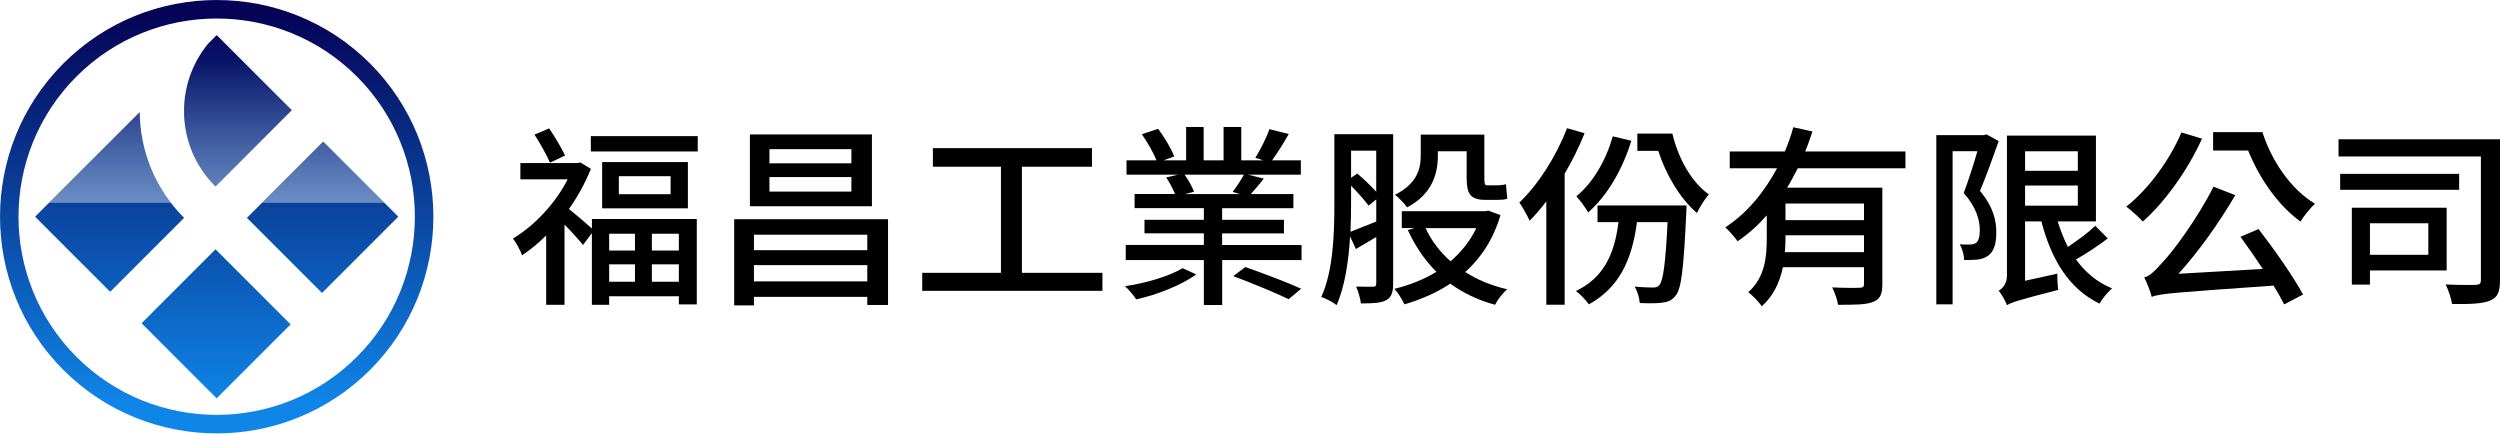
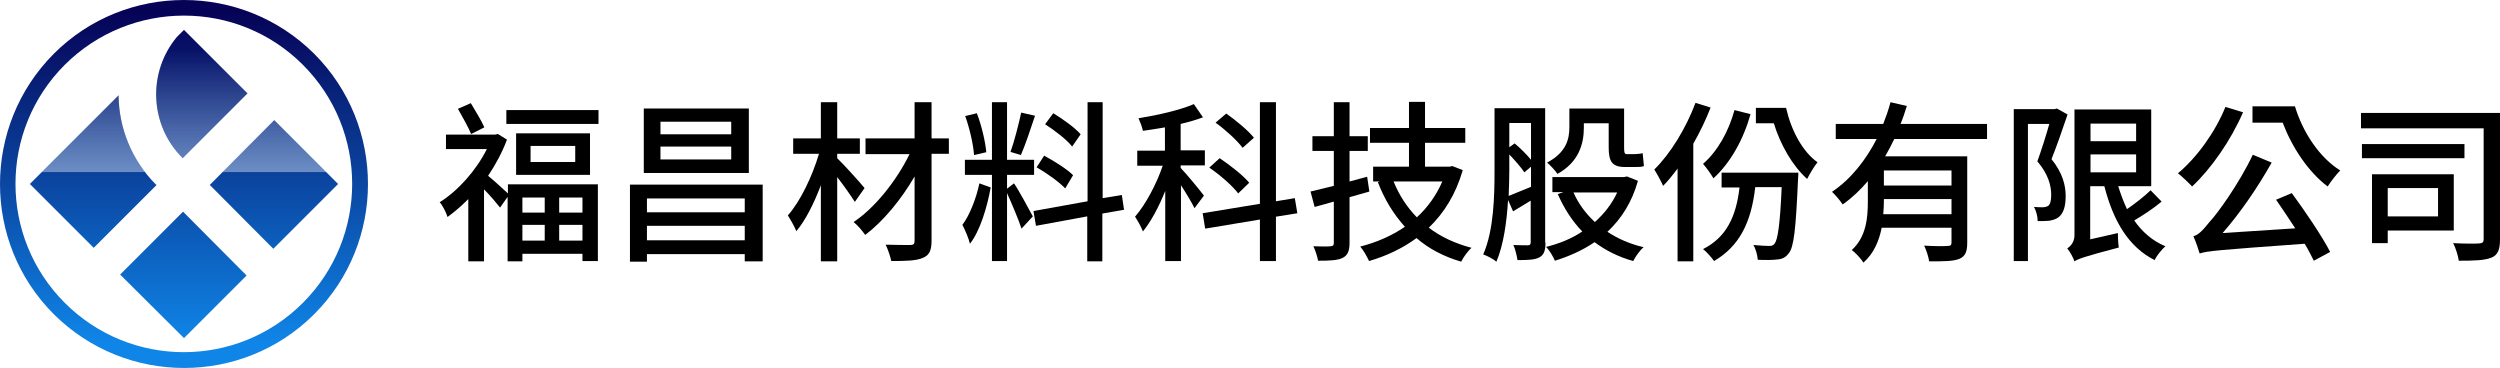
- <svg xmlns="http://www.w3.org/2000/svg" xmlns:xlink="http://www.w3.org/1999/xlink" id="_圖層_2" viewBox="0 0 674.89 116.99">
-   <defs>
-     <style>.cls-1{fill:url(#_未命名漸層_5);}.cls-2{fill:url(#_未命名漸層_5-2);}.cls-3{fill:url(#_未命名漸層_5-5);}.cls-4{fill:url(#_未命名漸層_5-3);}.cls-5{fill:url(#_未命名漸層_5-4);}.cls-6{fill:url(#_未命名漸層_43);}.cls-7{fill:url(#_未命名漸層_43-2);}.cls-8{fill:url(#_未命名漸層_43-3);}</style>
-     <linearGradient id="_未命名漸層_5" x1="58.5" y1="3.99" x2="58.5" y2="108.63" gradientUnits="userSpaceOnUse">
-       <stop offset="0" stop-color="#060357" />
-       <stop offset="1" stop-color="#0f85e7" />
-     </linearGradient>
-     <linearGradient id="_未命名漸層_5-2" x1="64.22" y1="3.99" x2="64.22" y2="108.63" xlink:href="#_未命名漸層_5" />
-     <linearGradient id="_未命名漸層_5-3" x1="87.09" y1="3.99" x2="87.09" y2="108.63" gradientTransform="translate(66.99 -44.4) rotate(45)" xlink:href="#_未命名漸層_5" />
-     <linearGradient id="_未命名漸層_5-4" x1="29.58" y1="3.99" x2="29.58" y2="108.63" xlink:href="#_未命名漸層_5" />
-     <linearGradient id="_未命名漸層_5-5" x1="58.34" y1="3.99" x2="58.34" y2="108.63" gradientTransform="translate(78.89 -15.65) rotate(45)" xlink:href="#_未命名漸層_5" />
-     <linearGradient id="_未命名漸層_43" x1="64.22" y1="64.6" x2="64.22" y2="15.97" gradientUnits="userSpaceOnUse">
-       <stop offset="0" stop-color="#fff" stop-opacity=".5" />
-       <stop offset="1" stop-color="#fff" stop-opacity="0" />
-     </linearGradient>
-     <linearGradient id="_未命名漸層_43-2" x1="87.25" y1="64.6" x2="87.25" y2="15.97" xlink:href="#_未命名漸層_43" />
-     <linearGradient id="_未命名漸層_43-3" x1="29.68" y1="64.6" x2="29.68" y2="15.97" xlink:href="#_未命名漸層_43" />
-   </defs>
-   <g id="_圖層_1-2">
-     <g>
+ <svg xmlns="http://www.w3.org/2000/svg" version="1.1" id="_圖層_2" x="0px" y="0px" viewBox="0 0 794.9 117" style="enable-background:new 0 0 794.9 117;" xml:space="preserve">
+   <style type="text/css">
+ 	.st0{fill:url(#SVGID_1_);}
+ 	.st1{fill:url(#SVGID_00000049911468713381022810000001808225101861162114_);}
+ 	.st2{fill:url(#SVGID_00000051348818804480677470000004261540851669025673_);}
+ 	.st3{fill:url(#SVGID_00000005975578528944935210000014267928494070404538_);}
+ 	.st4{fill:url(#SVGID_00000036235440906507261340000010611491040765746593_);}
+ 	.st5{fill:url(#SVGID_00000053506793412082285350000006534843734383663233_);}
+ 	.st6{fill:url(#SVGID_00000093879332414942609990000012399603937161959100_);}
+ 	.st7{fill:url(#SVGID_00000167383190004986094560000001783943993451590582_);}
+ </style>
+   <g>
+     <g id="_圖層_1-2">
      <g>
-         <path class="cls-1" d="m99.88,99.88c-22.82,22.82-59.95,22.82-82.76,0-22.82-22.82-22.82-59.95,0-82.76,22.82-22.82,59.95-22.82,82.76,0,22.82,22.82,22.82,59.95,0,82.76ZM20.65,20.65C-.22,41.52-.22,75.47,20.65,96.34c20.87,20.87,54.82,20.87,75.69,0s20.87-54.82,0-75.69C75.47-.22,41.52-.22,20.65,20.65Z" />
        <g>
-           <path class="cls-2" d="m58.05,50.2l.13.13,20.59-20.59-20.27-20.27-2.3,2.3c-9.27,11.23-8.65,27.93,1.85,38.44Z" />
-           <rect class="cls-4" x="72.53" y="44.32" width="29.12" height="28.67" transform="translate(-15.97 78.76) rotate(-45)" />
-           <path class="cls-5" d="m49.58,58.68c-7.84-7.84-11.79-18.12-11.87-28.42l-28.24,28.24,20.27,20.27,19.96-19.96-.13-.13Z" />
-           <rect class="cls-3" x="44.22" y="73.07" width="28.23" height="28.67" transform="translate(-44.72 66.86) rotate(-45)" />
-         </g>
-         <g>
-           <path class="cls-6" d="m58.18,50.33l20.59-20.59-20.27-20.27-2.3,2.3c-9.27,11.23-8.65,27.93,1.85,38.44l.13.13Z" />
-           <polygon class="cls-7" points="87.25 38.22 70.73 54.75 103.78 54.75 87.25 38.22" />
-           <path class="cls-8" d="m37.71,30.25l-24.49,24.49h32.92c-5.55-7.19-8.36-15.83-8.43-24.49Z" />
+           <linearGradient id="SVGID_1_" gradientUnits="userSpaceOnUse" x1="58.495" y1="114.005" x2="58.495" y2="9.365" gradientTransform="matrix(1 0 0 -1 0 117.99)">
+             <stop offset="0" style="stop-color:#060357" />
+             <stop offset="1" style="stop-color:#0F85E7" />
+           </linearGradient>
+           <path class="st0" d="M99.9,99.9c-22.8,22.8-59.9,22.8-82.8,0c-22.8-22.8-22.8-59.9,0-82.8c22.8-22.8,59.9-22.8,82.8,0      C122.7,39.9,122.7,77.1,99.9,99.9z M20.6,20.6c-20.9,20.9-20.9,54.8,0,75.7s54.8,20.9,75.7,0s20.9-54.8,0-75.7      S41.5-0.2,20.6,20.6z" />
+           <g>
+             <linearGradient id="SVGID_00000009561863349355613930000018123113891386548908_" gradientUnits="userSpaceOnUse" x1="64.221" y1="114.005" x2="64.221" y2="9.365" gradientTransform="matrix(1 0 0 -1 0 117.99)">
+               <stop offset="0" style="stop-color:#060357" />
+               <stop offset="1" style="stop-color:#0F85E7" />
+             </linearGradient>
+             <path style="fill:url(#SVGID_00000009561863349355613930000018123113891386548908_);" d="M58,50.2l0.1,0.1l20.6-20.6L58.5,9.5       l-2.3,2.3C46.9,23,47.5,39.7,58,50.2L58,50.2z" />
+             <linearGradient id="SVGID_00000090261505068647883520000000338995143958715061_" gradientUnits="userSpaceOnUse" x1="87.079" y1="114.005" x2="87.079" y2="9.365" gradientTransform="matrix(1 0 0 -1 3.539057e-03 117.9854)">
+               <stop offset="0" style="stop-color:#060357" />
+               <stop offset="1" style="stop-color:#0F85E7" />
+             </linearGradient>
+             <polygon style="fill:url(#SVGID_00000090261505068647883520000000338995143958715061_);" points="66.7,58.8 87.2,38.2        107.5,58.5 86.9,79.1      " />
+             <linearGradient id="SVGID_00000024719985080174983150000015776264817280710835_" gradientUnits="userSpaceOnUse" x1="29.58" y1="114.005" x2="29.58" y2="9.365" gradientTransform="matrix(1 0 0 -1 0 117.99)">
+               <stop offset="0" style="stop-color:#060357" />
+               <stop offset="1" style="stop-color:#0F85E7" />
+             </linearGradient>
+             <path style="fill:url(#SVGID_00000024719985080174983150000015776264817280710835_);" d="M49.6,58.7       c-7.8-7.8-11.8-18.1-11.9-28.4L9.5,58.5l20.3,20.3l20-20L49.6,58.7L49.6,58.7z" />
+             <linearGradient id="SVGID_00000163760537069598898170000016010688019187749284_" gradientUnits="userSpaceOnUse" x1="58.331" y1="114.005" x2="58.331" y2="9.365" gradientTransform="matrix(1 0 0 -1 -2.569306e-03 118.0001)">
+               <stop offset="0" style="stop-color:#060357" />
+               <stop offset="1" style="stop-color:#0F85E7" />
+             </linearGradient>
+             <polygon style="fill:url(#SVGID_00000163760537069598898170000016010688019187749284_);" points="38.2,87.3 58.2,67.3        78.4,87.6 58.5,107.5      " />
+           </g>
+           <g>
+             <linearGradient id="SVGID_00000077303219794147721900000004057252630332848532_" gradientUnits="userSpaceOnUse" x1="64.221" y1="53.395" x2="64.221" y2="102.025" gradientTransform="matrix(1 0 0 -1 0 117.99)">
+               <stop offset="0" style="stop-color:#FFFFFF;stop-opacity:0.5" />
+               <stop offset="1" style="stop-color:#FFFFFF;stop-opacity:0" />
+             </linearGradient>
+             <path style="fill:url(#SVGID_00000077303219794147721900000004057252630332848532_);" d="M58.2,50.3l20.6-20.6L58.5,9.5       l-2.3,2.3C46.9,23,47.5,39.7,58,50.2L58.2,50.3L58.2,50.3z" />
+             <linearGradient id="SVGID_00000047017832908259535350000011381957885179587230_" gradientUnits="userSpaceOnUse" x1="87.25" y1="53.395" x2="87.25" y2="102.025" gradientTransform="matrix(1 0 0 -1 0 117.99)">
+               <stop offset="0" style="stop-color:#FFFFFF;stop-opacity:0.5" />
+               <stop offset="1" style="stop-color:#FFFFFF;stop-opacity:0" />
+             </linearGradient>
+             <polygon style="fill:url(#SVGID_00000047017832908259535350000011381957885179587230_);" points="87.2,38.2 70.7,54.7        103.8,54.7      " />
+             <linearGradient id="SVGID_00000123433023839120981810000007854313471415002047_" gradientUnits="userSpaceOnUse" x1="29.675" y1="53.395" x2="29.675" y2="102.025" gradientTransform="matrix(1 0 0 -1 0 117.99)">
+               <stop offset="0" style="stop-color:#FFFFFF;stop-opacity:0.5" />
+               <stop offset="1" style="stop-color:#FFFFFF;stop-opacity:0" />
+             </linearGradient>
+             <path style="fill:url(#SVGID_00000123433023839120981810000007854313471415002047_);" d="M37.7,30.2L13.2,54.7h32.9       C40.6,47.5,37.8,38.9,37.7,30.2z" />
+           </g>
        </g>
      </g>
-       <g>
-         <path d="m159.78,59.12h28.32v23.05h-4.84v-2.19h-18.81v2.3h-4.67v-19.34l-2.39,3.19c-1.09-1.36-3.15-3.66-5-5.49v21.64h-4.95v-18.71c-2.12,2.09-4.29,3.87-6.52,5.38-.38-1.31-1.69-3.66-2.45-4.55,5.71-3.4,11.47-9.46,14.78-15.99h-12.77v-4.39h15.33l.87-.16,2.83,1.73c-1.52,3.76-3.53,7.47-5.92,10.82,1.58,1.25,4.67,3.92,6.2,5.28v-2.56Zm-11.31-15.21c-.87-2.04-2.66-5.23-4.19-7.58l3.97-1.67c1.58,2.35,3.37,5.33,4.29,7.32l-4.08,1.93Zm39.89-7.16v4.13h-28.86v-4.13h28.86Zm-2.66,7v12.49h-23.15v-12.49h23.15Zm-21.25,19.34v4.55h6.96v-4.55h-6.96Zm0,12.96h6.96v-4.7h-6.96v4.7Zm16.58-28.48h-13.97v4.86h13.97v-4.86Zm2.23,15.52h-7.28v4.55h7.28v-4.55Zm0,12.96v-4.7h-7.28v4.7h7.28Z" />
-         <path d="m239.73,59.18v23.15h-5.6v-2.19h-30.6v2.3h-5.33v-23.26h41.52Zm-4.35-3.5h-32.94v-19.39h32.94v19.39Zm-31.85,7.68v4.18h30.6v-4.18h-30.6Zm30.6,12.6v-4.39h-30.6v4.39h30.6Zm-4.29-35.69h-22.12v3.82h22.12v-3.82Zm0,7.53h-22.12v3.92h22.12v-3.92Z" />
-         <path d="m297.61,73.65v4.86h-48.65v-4.86h21.25v-28.64h-18.37v-5.02h42.94v5.02h-18.91v28.64h21.74Z" />
-         <path d="m322.93,74.07c-3.8,2.82-10.6,5.54-16.2,6.74-.71-1.05-2.01-2.67-3.04-3.55,5.49-.78,12.07-2.72,15.54-4.86l3.7,1.67Zm28.43-7.94v4.08h-21.42v12.12h-4.95v-12.12h-21.09v-4.08h21.09v-3.14h-16.03v-3.66h16.03v-3.14h-18.7v-3.81h10.92c-.54-1.31-1.47-3.14-2.39-4.49l3.15-.73h-13.86v-3.87h8.1c-.82-2.04-2.45-4.91-3.97-7.06l4.4-1.46c1.69,2.25,3.59,5.44,4.35,7.47l-2.88,1.04h6.09v-8.99h4.73v8.99h5.38v-8.99h4.78v8.99h5.92l-2.12-.68c1.3-2.09,2.99-5.38,3.8-7.73l5.22,1.31c-1.47,2.56-3.1,5.17-4.51,7.11h7.77v3.87h-14.24l4.24,1.05c-1.2,1.57-2.45,2.98-3.53,4.18h11.52v3.81h-19.24v3.14h16.69v3.66h-16.69v3.14h21.42Zm-31.58-18.97c1.09,1.46,2.12,3.4,2.55,4.6l-2.45.63h14.84l-1.96-.58c1.03-1.31,2.28-3.29,3.04-4.65h-16.03Zm16.41,24.93c4.78,1.67,11.41,4.18,15.06,5.85l-3.37,2.82c-3.37-1.62-10-4.39-14.95-6.22l3.26-2.46Z" />
-         <path d="m376.09,76.58c0,2.25-.43,3.66-1.85,4.44-1.41.78-3.48.89-6.85.89-.16-1.2-.71-3.34-1.3-4.55,2.07.05,3.97.05,4.57.05.65,0,.87-.26.87-.94v-12.49l-5.49,3.24-1.58-3.4c-.38,6.48-1.36,13.43-3.64,18.55-.92-.78-2.99-1.83-4.13-2.2,3.32-7.26,3.53-17.61,3.53-25.24v-18.71h15.87v40.35Zm-11.36-21.74c0,2.35-.05,5.02-.16,7.73,1.9-.73,4.35-1.72,6.96-2.77v-5.96l-2.07,1.67c-1.03-1.41-2.94-3.55-4.73-5.38v4.7Zm0-14.16v7.32l1.68-1.15c1.74,1.46,3.7,3.34,5.11,4.91v-11.08h-6.79Zm40.33,17.4c-1.9,6.48-5.22,11.5-9.51,15.36,3.26,2.09,7.07,3.66,11.3,4.65-1.14.99-2.61,2.87-3.26,4.18-4.62-1.25-8.64-3.19-12.07-5.7-3.7,2.46-7.94,4.29-12.39,5.59-.6-1.31-1.74-3.19-2.72-4.18,4.02-.99,7.94-2.51,11.36-4.6-3.21-3.19-5.76-7-7.72-11.29l1.79-.52h-3.42v-4.55h22.5l.87-.16,3.26,1.2Zm-16.9-16.04c0,4.76-1.47,10.35-8.32,13.95-.6-.94-2.34-2.77-3.26-3.4,6.03-3.03,6.96-7.11,6.96-10.61v-5.64h17.17v11.71c0,1.46.05,1.99.76,1.99h2.61c.65,0,1.79-.1,2.45-.31l.38,3.92c-.71.26-1.79.31-2.72.31h-3.15c-4.18,0-5.11-1.67-5.11-5.96v-7.16h-7.77v1.2Zm-3.32,19.55c1.58,3.4,3.86,6.38,6.74,8.94,2.88-2.46,5.27-5.44,6.96-8.94h-13.7Z" />
-         <path d="m427.77,35.97c-1.47,3.66-3.32,7.42-5.38,10.92v35.38h-4.95v-27.91c-1.47,1.93-2.99,3.71-4.51,5.23-.49-1.15-1.96-3.76-2.77-4.91,5.11-4.86,9.95-12.49,12.88-20.07l4.73,1.36Zm27.5,19.49s0,1.41-.05,2.04c-.71,15-1.3,20.54-2.93,22.37-.98,1.25-2.07,1.67-3.53,1.83-1.41.21-3.7.21-6.09.1-.11-1.31-.6-3.19-1.41-4.44,2.17.21,4.08.26,4.95.26.82,0,1.3-.1,1.79-.73.92-1.1,1.63-5.49,2.17-16.93h-8.26c-1.41,10.77-5.11,17.82-12.99,22.21-.65-.99-2.39-2.82-3.48-3.61,7.23-3.5,10.38-9.56,11.47-18.6h-5.65v-4.49h24.02Zm-14.89-17.46c-2.34,7.73-6.47,14.79-11.63,19.34-.6-1.05-2.23-3.34-3.21-4.34,4.51-3.71,7.99-9.67,9.84-16.2l5,1.2Zm11.09-1.93c1.58,6.69,5.16,13.12,9.84,16.41-1.03,1.15-2.5,3.5-3.21,5.02-4.62-3.97-8.37-10.35-10.44-16.78h-5.65v-4.65h9.46Z" />
-         <path d="m485.32,45.43c-.92,1.78-1.85,3.55-2.88,5.23h25.71v26.03c0,2.61-.54,4.08-2.5,4.81-1.9.78-4.95.78-9.46.78-.16-1.31-.92-3.4-1.58-4.7,3.21.16,6.47.16,7.39.1.92,0,1.2-.26,1.2-1.05v-4.49h-21.9c-.82,3.92-2.5,7.73-5.71,10.56-.65-1.1-2.66-3.14-3.64-3.82,4.57-4.02,5-9.72,5-14.58v-6.17c-2.34,2.67-4.95,5.02-7.88,7-.76-1.1-2.28-2.82-3.32-3.76,5.98-3.87,10.6-9.67,13.97-15.94h-12.77v-4.55h14.89c.92-2.2,1.69-4.39,2.28-6.53l5.16,1.15c-.6,1.78-1.2,3.61-1.96,5.38h27.07v4.55h-29.08Zm17.88,22.63v-4.55h-21.2v.89c0,1.15-.05,2.4-.16,3.66h21.36Zm0-13.12h-21.2v4.49h21.2v-4.49Z" />
-         <path d="m539.56,38.11c-1.52,4.29-3.37,9.41-5.05,13.43,3.59,4.29,4.4,7.94,4.4,11.13s-.65,5.23-2.23,6.38c-.81.57-1.74.89-2.93,1.04-.98.1-2.34.1-3.53.1,0-1.2-.43-3.03-1.2-4.23,1.14.05,2.01.1,2.83.05.6,0,1.14-.16,1.58-.42.76-.57,1.03-1.88,1.03-3.45,0-2.67-.87-6.11-4.35-10.03,1.3-3.45,2.72-7.84,3.7-11.29h-6.69v41.34h-4.4v-45.68h12.83l.71-.21,3.32,1.83Zm29.46,26.24c-2.61,2.04-5.87,4.13-8.59,5.7,2.5,3.45,5.71,6.17,9.73,7.79-1.09.94-2.72,2.87-3.37,4.13-8.32-4.02-13.04-11.97-15.71-22.21h-4.4v16.04l8.7-1.93c0,1.36.05,3.29.27,4.39-10.87,2.77-12.72,3.4-13.86,4.13-.38-1.1-1.47-3.03-2.23-3.92.92-.52,2.23-1.78,2.23-4.02v-37.84h24.02v23.15h-10.33c.76,2.4,1.63,4.7,2.77,6.9,2.55-1.72,5.54-3.92,7.39-5.7l3.37,3.4Zm-22.34-23.52v5.28h14.24v-5.28h-14.24Zm0,14.69h14.24v-5.44h-14.24v5.44Z" />
-         <path d="m594.45,37.43c-3.86,8.52-10,17.09-15.98,22.37-.87-.99-3.15-3.03-4.46-4.02,5.92-4.7,11.58-12.33,14.89-20.02l5.54,1.67Zm15.27,24.41c4.35,5.64,9.46,12.96,12.01,17.66l-5.11,2.67c-.76-1.52-1.68-3.19-2.88-5.07-27.23,1.93-30.49,2.14-32.88,3.03-.22-1.1-1.25-3.81-2.01-5.23,1.63-.42,3.1-1.99,5.22-4.39,2.23-2.3,9.13-11.39,13.48-20.12l5.87,2.3c-4.46,7.63-9.89,15.21-15.33,21.22l22.77-1.31c-2.01-3.03-4.13-6.06-6.03-8.68l4.89-2.09Zm1.03-26.18c2.5,7.84,7.72,15.47,14.19,19.34-1.2,1.1-2.99,3.29-3.91,4.81-6.14-4.44-11.14-11.76-14.13-19.18h-9.46v-4.96h13.32Z" />
-         <path d="m674.89,75.64c0,3.08-.65,4.7-2.66,5.49-2.07.89-5.44.99-10.27.94-.22-1.41-1.03-3.87-1.74-5.28,3.48.16,7.12.16,8.15.1,1.03-.05,1.36-.31,1.36-1.31v-33.34h-38.43v-4.65h43.59v38.05Zm-11.03-24.41h-32.12v-4.29h32.12v4.29Zm-24.08,21.79v3.81h-4.89v-20.75h25.6v16.93h-20.71Zm0-12.75v8.52h15.76v-8.52h-15.76Z" />
-       </g>
+     </g>
+     <g>
+       <path d="M161.3,58.6h28.8V83h-4.9v-2.3h-19.1v2.4h-4.7V62.6l-2.4,3.4c-1.1-1.4-3.2-3.9-5.1-5.8v22.9h-5V63.3    c-2.2,2.2-4.4,4.1-6.6,5.7c-0.4-1.4-1.7-3.9-2.5-4.7c5.8-3.6,11.6-10.1,15-16.9h-13v-4.6h15.6l0.9-0.2l2.9,1.8    c-1.5,4-3.6,7.9-6,11.5c1.6,1.3,4.7,4.1,6.3,5.6V58.6z M149.8,42.6c-0.9-2.2-2.8-5.5-4.2-8l4.1-1.8c1.5,2.5,3.4,5.6,4.3,7.7    L149.8,42.6z M190.3,35v4.4H161V35H190.3z M187.6,42.4v13.2h-23.5V42.4H187.6z M166.1,62.8v4.8h7.1v-4.8H166.1z M166.1,76.5h7.1    v-5h-7.1V76.5z M182.9,46.4h-14.2v5.1h14.2V46.4z M185.2,62.8h-7.4v4.8h7.4V62.8z M185.2,76.5v-5h-7.4v5H185.2z" />
+       <path d="M242.5,58.7v24.4h-5.7v-2.3h-31.1v2.4h-5.4V58.7H242.5z M238.1,55h-33.4V34.5h33.4V55z M205.7,63.1v4.4h31.1v-4.4H205.7z     M236.8,76.4v-4.6h-31.1v4.6H236.8z M232.5,38.7H210v4h22.5V38.7z M232.5,46.6H210v4.1h22.5V46.6z" />
+       <path d="M271.8,64.2c-1.2-1.9-3.5-5.2-5.6-7.9v26.8H261V58.9c-2.2,5.8-4.9,11.2-7.8,14.6c-0.6-1.5-1.8-3.6-2.7-5    c4-4.5,7.8-12.5,9.9-19.6h-8.2V44h8.8V32.5h5.2V44h7.2v4.9h-7.2v1.4c2.2,2.1,7.5,8,8.7,9.5L271.8,64.2z M301.7,48.9h-5.5v27.6    c0,3.3-0.8,4.7-2.8,5.5c-2,0.9-5.3,1-10,1c-0.3-1.4-1.1-3.8-1.8-5.2c3.3,0.1,6.8,0.1,7.8,0.1c1,0,1.4-0.3,1.4-1.3V56.1    c-4.2,7.3-10,14.3-15.7,18.6c-0.9-1.3-2.4-3.1-3.7-4.1c6.8-4.5,13.7-13.2,17.8-21.6h-14V44h15.6V32.5h5.4V44h5.5V48.9z" />
+       <path d="M315,59.6c-1.1,6.2-3.4,13.9-6.6,17.9c-0.4-1.7-1.5-4.3-2.4-6c2.3-3,4.5-8.7,5.4-13.2L315,59.6z M322.4,58.3    c1.2,1.6,5.1,8.8,6,10.5l-3.6,3.9c-0.9-2.8-3.2-8.2-4.6-11.3v21.6h-4.8V55.6h-8.6v-4.8h8.6V32.5h4.8v18.3h8.6v4.8h-8.6V60    L322.4,58.3z M309.7,49.3c-0.2-3.3-1.4-8.5-2.8-12.4l3.7-0.9c1.5,3.9,2.7,9,3,12.4L309.7,49.3z M329.1,36.8    c-1.4,4.2-3.1,9.3-4.5,12.5l-3.3-1c1.2-3.3,2.6-8.8,3.4-12.5L329.1,36.8z M350.5,67.9v15.2h-4.8V68.8l-16.3,3l-0.8-4.7l17.2-3.1    V32.5h4.8V63l6.1-1l0.7,4.7L350.5,67.9z M338.7,59.9c-1.9-2-5.9-4.9-9.1-6.7l2.4-3.7c3.2,1.7,7.3,4.3,9.2,6.2L338.7,59.9z     M340.9,46.6c-1.7-2.2-5.5-5.1-8.6-7.1l2.6-3.5c3.1,1.9,6.9,4.6,8.7,6.7L340.9,46.6z" />
+       <path d="M379.8,66.2c-0.8-1.7-2.6-4.7-4.3-7.3v24.1h-5V60.7c-2,5-4.5,9.7-7.1,12.9c-0.5-1.4-1.7-3.5-2.5-4.7    c3.3-3.8,6.8-10.3,8.8-16.2h-8.1v-4.8h8.8v-7.4c-2.4,0.4-4.7,0.8-7,1.1c-0.2-1.1-0.9-2.9-1.4-4c6.2-1,13.2-2.6,17.6-4.5l2.9,4.2    c-2.1,0.8-4.5,1.5-7.1,2.1v8.4h7.7v4.8h-7.7v0.8c1.7,1.7,6.3,7.3,7.4,8.8L379.8,66.2z M405.7,68.9v14.1h-5.1V69.8l-17.4,2.9    l-0.8-4.9l18.2-3V32.5h5.1V64l6-1l0.8,4.8L405.7,68.9z M393.7,61.5c-1.8-2.4-5.8-5.9-9.2-8.2l3.3-3c3.3,2.2,7.5,5.5,9.4,7.8    L393.7,61.5z M395.1,47c-1.7-2.3-5.4-5.7-8.6-8l3.4-2.9c3.1,2.2,7,5.4,8.8,7.7L395.1,47z" />
+       <path d="M435.4,60.9c-2.1,0.6-4.2,1.2-6.3,1.8v14.5c0,2.6-0.6,4-2.2,4.8c-1.6,0.8-4.1,0.9-7.8,0.9c-0.2-1.2-0.9-3.4-1.5-4.6    c2.4,0.1,4.7,0.1,5.4,0c0.8,0,1.1-0.3,1.1-1V64.1c-2.2,0.6-4.1,1.2-6.1,1.7l-1.3-4.9c2.1-0.5,4.6-1.1,7.4-1.8V48h-6.8v-4.7h6.8    V32.5h5v10.8h5.8V48h-5.8v9.7l5.6-1.5L435.4,60.9z M465.1,54.1c-2.2,7.6-5.9,13.6-10.8,18.3c3.8,2.9,8.3,5,13.6,6.4    c-1.2,1-2.6,3-3.3,4.4c-5.5-1.6-10.3-4.1-14.2-7.5c-4.5,3.3-9.6,5.7-15.1,7.3c-0.6-1.3-1.8-3.5-2.8-4.6c5.1-1.3,10-3.4,14.2-6.3    c-3.6-4-6.5-8.7-8.6-14.2l0.7-0.2h-2.2V53H448v-7.6h-12.4v-4.7H448v-8.3h5.1v8.3h12.8v4.7h-12.8V53h7.8l0.9-0.2L465.1,54.1z     M443.1,57.7c1.8,4.4,4.2,8.1,7.4,11.4c3.4-3.1,6.2-7,8.1-11.4H443.1z" />
+       <path d="M491.4,77.1c0,2.4-0.4,3.9-1.9,4.7c-1.4,0.8-3.5,0.9-7,0.9c-0.2-1.3-0.7-3.5-1.3-4.8c2.1,0.1,4,0.1,4.6,0.1    c0.7,0,0.9-0.3,0.9-1V63.8l-5.6,3.4l-1.6-3.6c-0.4,6.8-1.4,14.2-3.7,19.6c-0.9-0.8-3-1.9-4.2-2.3c3.4-7.7,3.6-18.7,3.6-26.7V34.4    h16.1V77.1z M479.9,54.1c0,2.5-0.1,5.3-0.2,8.2c1.9-0.8,4.4-1.8,7.1-2.9V53l-2.1,1.8c-1-1.5-3-3.8-4.8-5.7V54.1z M479.9,39.1v7.7    l1.7-1.2c1.8,1.5,3.8,3.5,5.2,5.2V39.1H479.9z M520.8,57.5c-1.9,6.8-5.3,12.1-9.7,16.2c3.3,2.2,7.2,3.9,11.5,4.9    c-1.2,1-2.6,3-3.3,4.4c-4.7-1.3-8.8-3.4-12.3-6c-3.8,2.6-8.1,4.5-12.6,5.9c-0.6-1.4-1.8-3.4-2.8-4.4c4.1-1,8.1-2.6,11.5-4.9    c-3.3-3.4-5.8-7.4-7.8-11.9l1.8-0.6h-3.5v-4.8h22.8l0.9-0.2L520.8,57.5z M503.6,40.6c0,5-1.5,10.9-8.4,14.7    c-0.6-1-2.4-2.9-3.3-3.6c6.1-3.2,7.1-7.5,7.1-11.2v-6h17.4v12.4c0,1.5,0.1,2.1,0.8,2.1h2.6c0.7,0,1.8-0.1,2.5-0.3l0.4,4.1    c-0.7,0.3-1.8,0.3-2.8,0.3h-3.2c-4.2,0-5.2-1.8-5.2-6.3v-7.6h-7.9V40.6z M500.3,61.2c1.6,3.6,3.9,6.7,6.8,9.4    c2.9-2.6,5.4-5.7,7.1-9.4H500.3z" />
+       <path d="M543.9,34.2c-1.5,3.9-3.4,7.8-5.5,11.5v37.4h-5V53.6c-1.5,2-3,3.9-4.6,5.5c-0.5-1.2-2-4-2.8-5.2    c5.2-5.1,10.1-13.2,13.1-21.2L543.9,34.2z M571.8,54.8c0,0,0,1.5-0.1,2.2c-0.7,15.8-1.3,21.7-3,23.6c-1,1.3-2.1,1.8-3.6,1.9    c-1.4,0.2-3.8,0.2-6.2,0.1c-0.1-1.4-0.6-3.4-1.4-4.7c2.2,0.2,4.1,0.3,5,0.3c0.8,0,1.3-0.1,1.8-0.8c0.9-1.2,1.7-5.8,2.2-17.9h-8.4    C556.8,70.9,553,78.3,545,83c-0.7-1-2.4-3-3.5-3.8c7.3-3.7,10.5-10.1,11.6-19.6h-5.7v-4.7H571.8z M556.6,36.3    c-2.3,8.2-6.5,15.6-11.8,20.4c-0.6-1.1-2.3-3.5-3.3-4.6c4.6-4,8.1-10.2,10-17.1L556.6,36.3z M567.9,34.3c1.6,7.1,5.2,13.9,10,17.3    c-1,1.2-2.5,3.7-3.3,5.3c-4.7-4.2-8.5-10.9-10.6-17.7h-5.7v-4.9H567.9z" />
+       <path d="M602.3,44.2c-0.9,1.9-1.9,3.8-2.9,5.5h26.1v27.5c0,2.8-0.6,4.3-2.5,5.1c-1.9,0.8-5,0.8-9.6,0.8c-0.2-1.4-0.9-3.6-1.6-5    c3.3,0.2,6.6,0.2,7.5,0.1c0.9,0,1.2-0.3,1.2-1.1v-4.7h-22.2c-0.8,4.1-2.5,8.2-5.8,11.1c-0.7-1.2-2.7-3.3-3.7-4    c4.6-4.2,5.1-10.3,5.1-15.4v-6.5c-2.4,2.8-5,5.3-8,7.4c-0.8-1.2-2.3-3-3.4-4c6.1-4.1,10.8-10.2,14.2-16.8h-13v-4.8h15.1    c0.9-2.3,1.7-4.6,2.3-6.9l5.2,1.2c-0.6,1.9-1.2,3.8-2,5.7h27.5v4.8H602.3z M620.5,68.1v-4.8H599v0.9c0,1.2-0.1,2.5-0.2,3.9H620.5z     M620.5,54.2H599V59h21.5V54.2z" />
+       <path d="M657.4,36.4c-1.5,4.5-3.4,9.9-5.1,14.2c3.6,4.5,4.5,8.4,4.5,11.8c0,3.2-0.7,5.5-2.3,6.7c-0.8,0.6-1.8,0.9-3,1.1    c-1,0.1-2.4,0.1-3.6,0.1c0-1.3-0.4-3.2-1.2-4.5c1.2,0.1,2,0.1,2.9,0.1c0.6,0,1.2-0.2,1.6-0.4c0.8-0.6,1-2,1-3.6    c0-2.8-0.9-6.5-4.4-10.6c1.3-3.6,2.8-8.3,3.8-11.9h-6.8V83h-4.5V34.7h13l0.7-0.2L657.4,36.4z M687.3,64.1c-2.6,2.2-6,4.4-8.7,6    c2.5,3.6,5.8,6.5,9.9,8.2c-1.1,1-2.8,3-3.4,4.4c-8.4-4.2-13.2-12.6-16-23.5h-4.5v16.9l8.8-2c0,1.4,0.1,3.5,0.3,4.6    c-11,2.9-12.9,3.6-14.1,4.4c-0.4-1.2-1.5-3.2-2.3-4.1c0.9-0.6,2.3-1.9,2.3-4.2v-40h24.4v24.4h-10.5c0.8,2.5,1.7,5,2.8,7.3    c2.6-1.8,5.6-4.1,7.5-6L687.3,64.1z M664.7,39.3v5.6h14.5v-5.6H664.7z M664.7,54.8h14.5v-5.7h-14.5V54.8z" />
+       <path d="M713.2,35.7c-3.9,9-10.2,18-16.2,23.6c-0.9-1-3.2-3.2-4.5-4.2c6-5,11.8-13,15.1-21.1L713.2,35.7z M728.7,61.4    c4.4,6,9.6,13.7,12.2,18.7l-5.2,2.8c-0.8-1.6-1.7-3.4-2.9-5.4c-27.7,2-31,2.3-33.4,3.1c-0.3-1.1-1.3-4-2-5.5    c1.7-0.4,3.1-2,5.2-4.6c2.3-2.4,9.3-12,13.7-21.3l6,2.5c-4.5,8-10,16-15.6,22.4l23.1-1.5c-2-3.1-4.2-6.3-6.1-9.1L728.7,61.4z     M729.7,33.8c2.5,8.3,7.8,16.3,14.4,20.4c-1.2,1.2-3,3.5-4,5.1c-6.2-4.7-11.3-12.4-14.3-20.3h-9.6v-5.2H729.7z" />
+       <path d="M794.9,76.1c0,3.3-0.7,5-2.7,5.8c-2.1,0.9-5.5,1-10.4,1c-0.2-1.5-1-4.1-1.8-5.6c3.5,0.2,7.2,0.2,8.3,0.1    c1-0.1,1.4-0.3,1.4-1.4V40.8h-39v-4.9h44.3V76.1z M783.7,50.3H751v-4.5h32.6V50.3z M759.2,73.3v4h-5V55.4h26v17.9H759.2z     M759.2,59.8v9h16v-9H759.2z" />
    </g>
  </g>
</svg>
